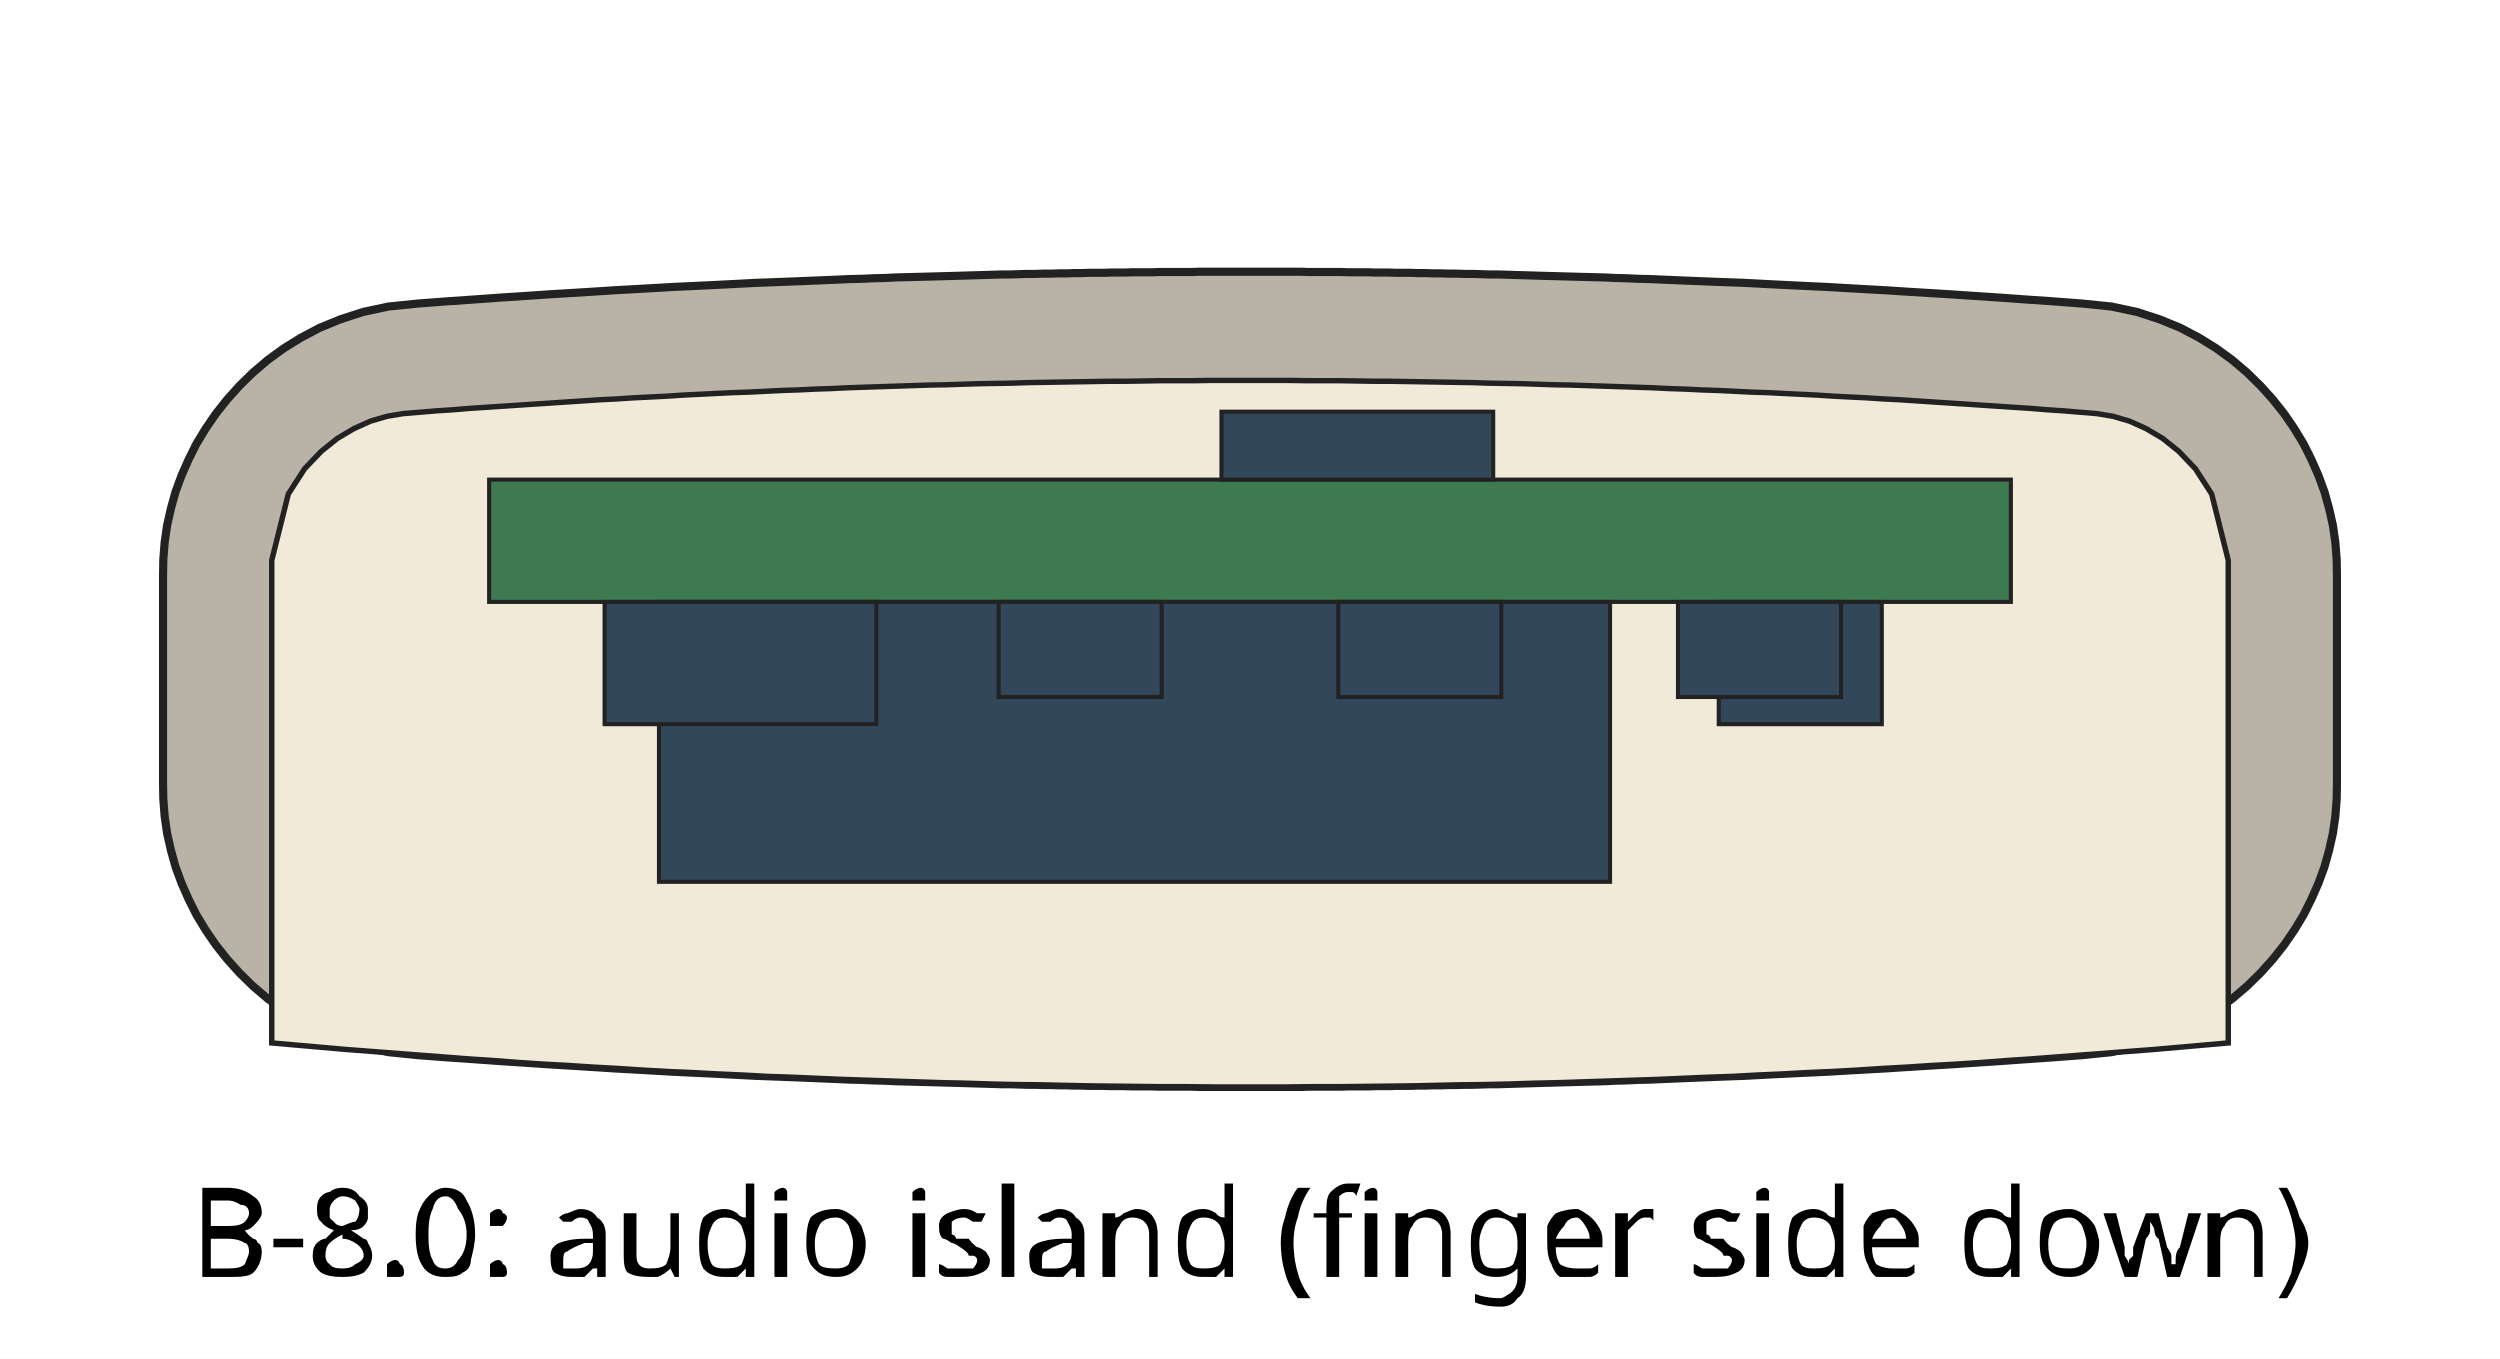
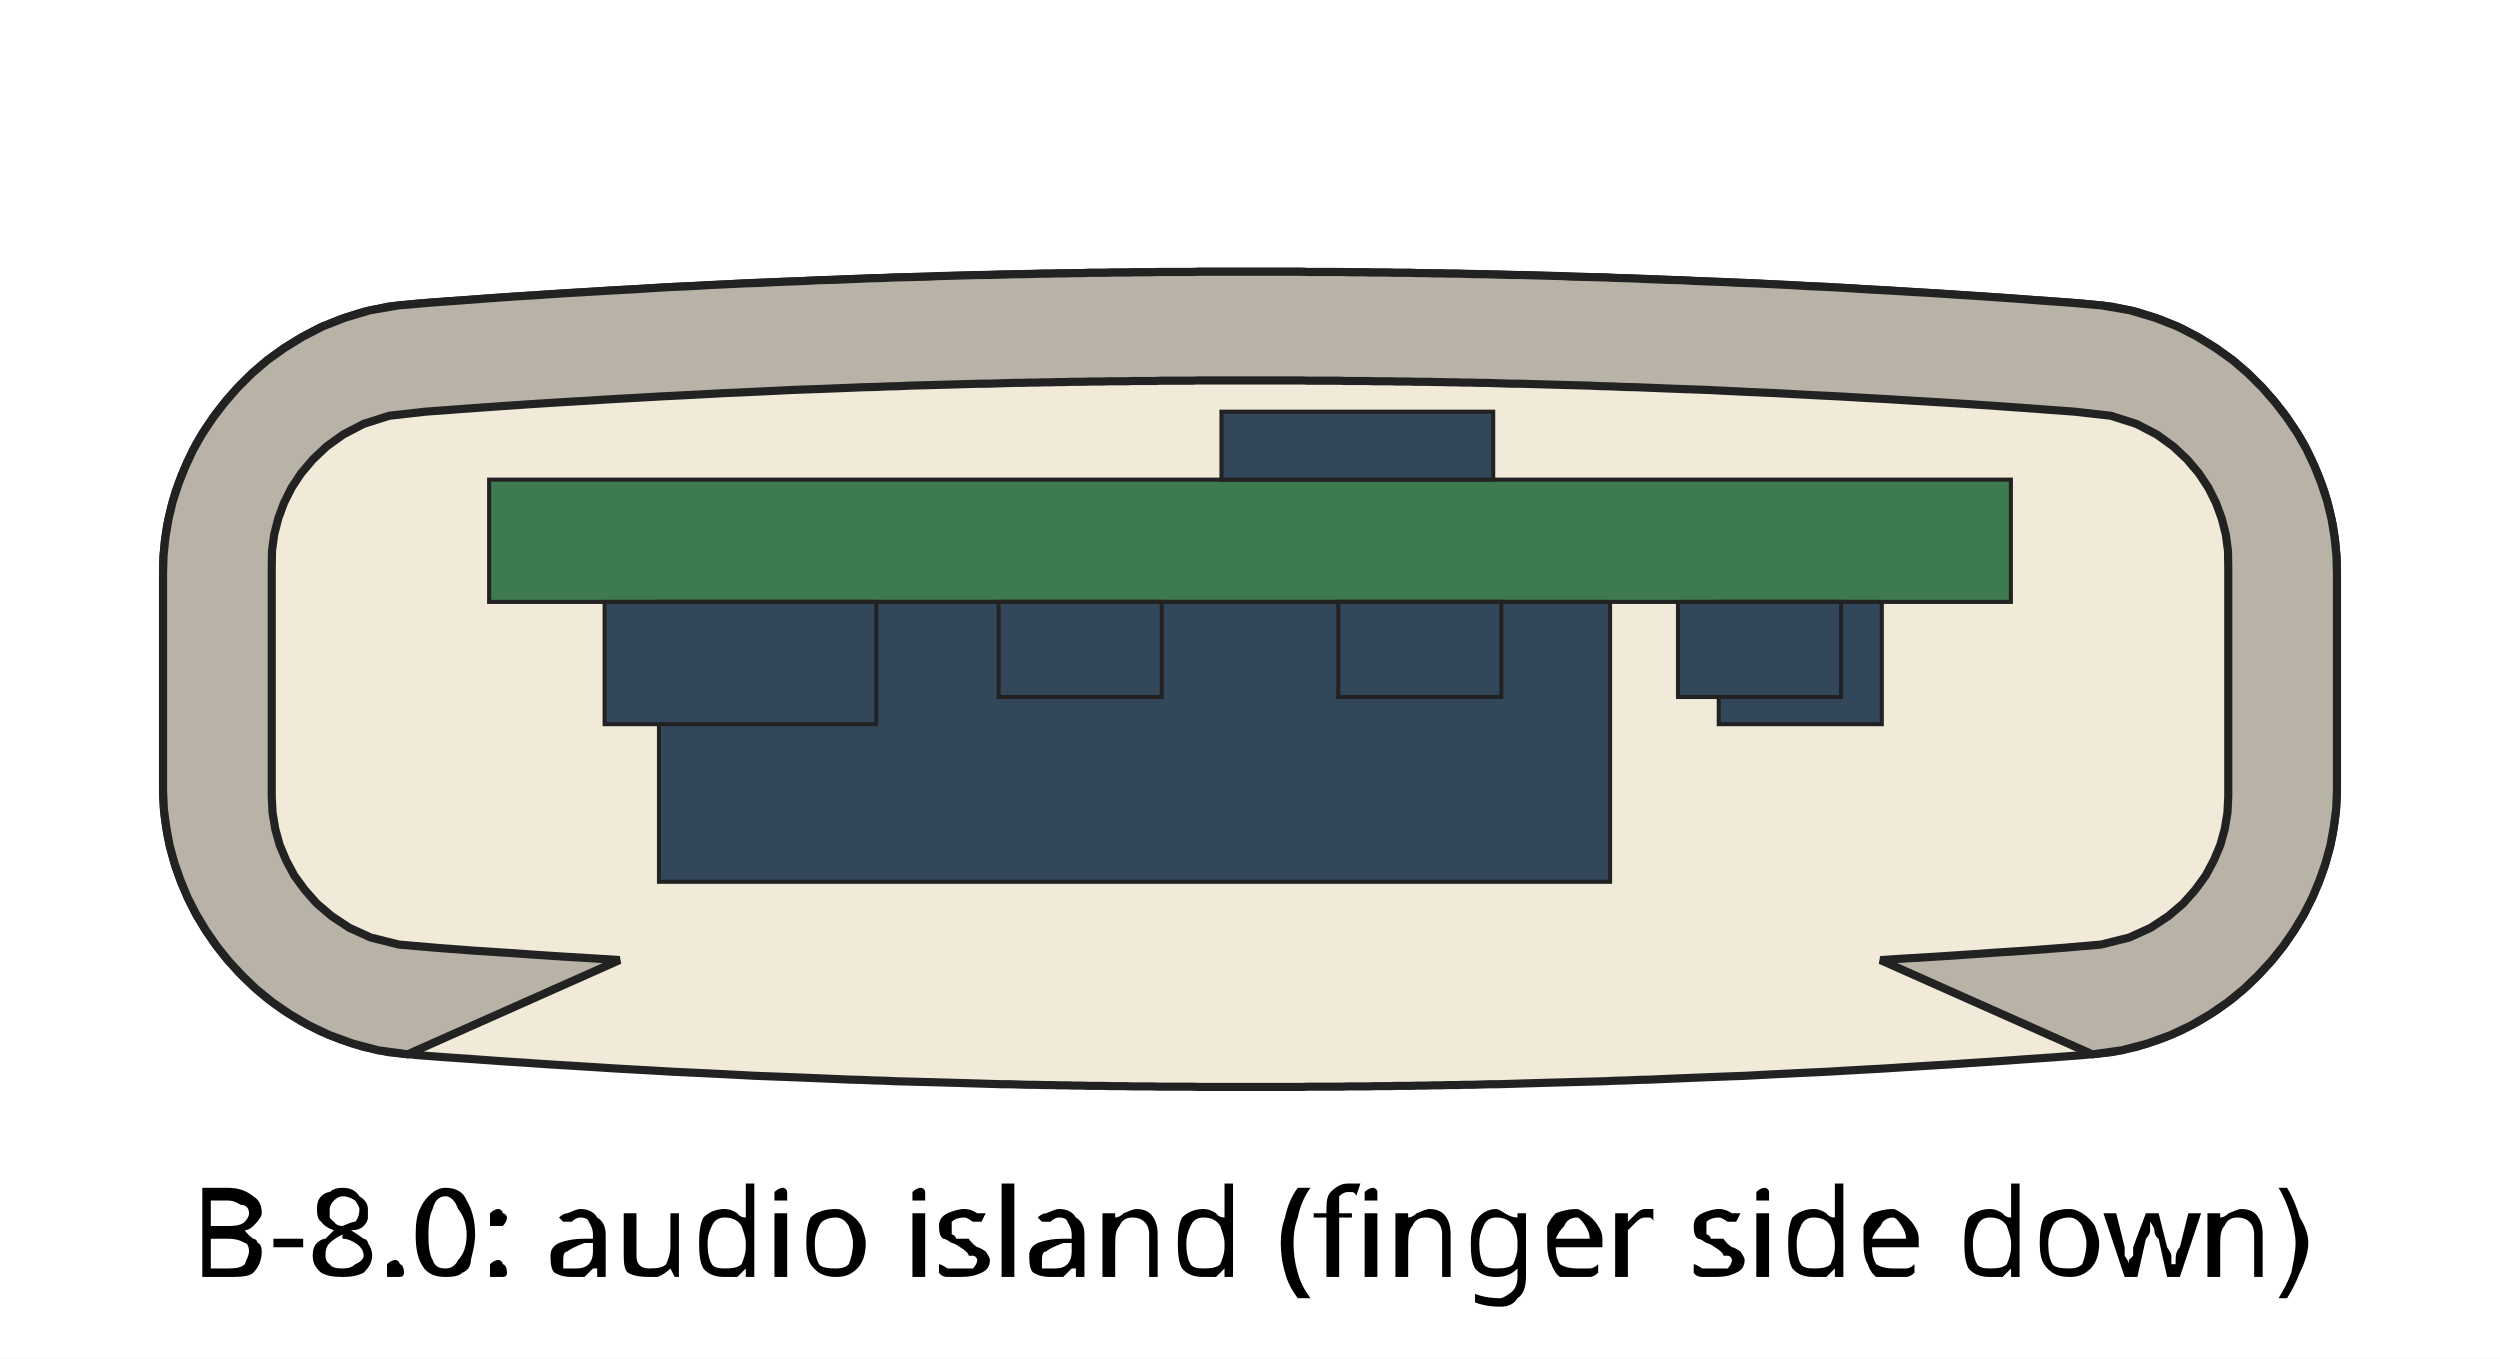
<svg xmlns="http://www.w3.org/2000/svg" viewBox="-4.60 -2.50 9.20 5.00" width="640" font-family="sans-serif">
  <rect x="-4.60" y="-2.50" width="9.20" height="5.00" fill="#fff" />
-   <polygon points="0.000,-1.500 0.024,-1.500 0.047,-1.500 0.071,-1.500 0.094,-1.500 0.118,-1.500 0.142,-1.500 0.166,-1.500 0.189,-1.500 0.213,-1.499 0.237,-1.499 0.262,-1.499 0.286,-1.499 0.310,-1.499 0.335,-1.499 0.360,-1.498 0.385,-1.498 0.410,-1.498 0.435,-1.498 0.461,-1.497 0.486,-1.497 0.512,-1.497 0.539,-1.496 0.565,-1.496 0.592,-1.496 0.619,-1.495 0.647,-1.495 0.675,-1.494 0.703,-1.494 0.732,-1.493 0.761,-1.493 0.790,-1.492 0.820,-1.492 0.850,-1.491 0.881,-1.490 0.913,-1.490 0.945,-1.489 0.977,-1.488 1.011,-1.487 1.045,-1.486 1.079,-1.485 1.115,-1.484 1.151,-1.483 1.188,-1.482 1.225,-1.481 1.264,-1.480 1.304,-1.479 1.344,-1.477 1.386,-1.476 1.429,-1.474 1.473,-1.473 1.518,-1.471 1.565,-1.469 1.613,-1.467 1.662,-1.465 1.713,-1.463 1.766,-1.461 1.821,-1.459 1.877,-1.456 1.935,-1.453 1.996,-1.450 2.059,-1.447 2.124,-1.444 2.192,-1.440 2.263,-1.436 2.336,-1.432 2.413,-1.427 2.494,-1.422 2.577,-1.417 2.665,-1.411 2.757,-1.405 2.854,-1.398 2.956,-1.391 3.062,-1.383 3.170,-1.372 3.264,-1.352 3.347,-1.325 3.423,-1.294 3.493,-1.257 3.556,-1.218 3.615,-1.175 3.669,-1.129 3.719,-1.080 3.764,-1.030 3.806,-0.977 3.843,-0.923 3.877,-0.867 3.906,-0.809 3.932,-0.750 3.954,-0.690 3.971,-0.629 3.985,-0.567 3.994,-0.505 3.999,-0.441 4.000,-0.378 4.000,-0.315 4.000,-0.252 4.000,-0.189 4.000,-0.126 4.000,-0.063 4.000,-0.000 4.000,0.063 4.000,0.126 4.000,0.189 4.000,0.252 4.000,0.315 4.000,0.378 3.999,0.441 3.994,0.505 3.985,0.567 3.971,0.629 3.954,0.690 3.932,0.750 3.906,0.809 3.877,0.867 3.843,0.923 3.806,0.977 3.764,1.030 3.719,1.080 3.669,1.129 3.615,1.175 3.556,1.218 3.493,1.257 3.423,1.294 3.347,1.325 3.264,1.352 3.170,1.372 3.062,1.383 2.956,1.391 2.854,1.398 2.757,1.405 2.665,1.411 2.577,1.417 2.494,1.422 2.413,1.427 2.336,1.432 2.263,1.436 2.192,1.440 2.124,1.444 2.059,1.447 1.996,1.450 1.935,1.453 1.877,1.456 1.821,1.459 1.766,1.461 1.713,1.463 1.662,1.465 1.613,1.467 1.565,1.469 1.518,1.471 1.473,1.473 1.429,1.474 1.386,1.476 1.344,1.477 1.304,1.479 1.264,1.480 1.225,1.481 1.188,1.482 1.151,1.483 1.115,1.484 1.079,1.485 1.045,1.486 1.011,1.487 0.977,1.488 0.945,1.489 0.913,1.490 0.881,1.490 0.850,1.491 0.820,1.492 0.790,1.492 0.761,1.493 0.732,1.493 0.703,1.494 0.675,1.494 0.647,1.495 0.619,1.495 0.592,1.496 0.565,1.496 0.539,1.496 0.512,1.497 0.486,1.497 0.461,1.497 0.435,1.498 0.410,1.498 0.385,1.498 0.360,1.498 0.335,1.499 0.310,1.499 0.286,1.499 0.262,1.499 0.237,1.499 0.213,1.499 0.189,1.500 0.166,1.500 0.142,1.500 0.118,1.500 0.094,1.500 0.071,1.500 0.047,1.500 0.024,1.500 0.000,1.500 -0.024,1.500 -0.047,1.500 -0.071,1.500 -0.094,1.500 -0.118,1.500 -0.142,1.500 -0.166,1.500 -0.189,1.500 -0.213,1.499 -0.237,1.499 -0.262,1.499 -0.286,1.499 -0.310,1.499 -0.335,1.499 -0.360,1.498 -0.385,1.498 -0.410,1.498 -0.435,1.498 -0.461,1.497 -0.486,1.497 -0.512,1.497 -0.539,1.496 -0.565,1.496 -0.592,1.496 -0.619,1.495 -0.647,1.495 -0.675,1.494 -0.703,1.494 -0.732,1.493 -0.761,1.493 -0.790,1.492 -0.820,1.492 -0.850,1.491 -0.881,1.490 -0.913,1.490 -0.945,1.489 -0.977,1.488 -1.011,1.487 -1.045,1.486 -1.079,1.485 -1.115,1.484 -1.151,1.483 -1.188,1.482 -1.225,1.481 -1.264,1.480 -1.304,1.479 -1.344,1.477 -1.386,1.476 -1.429,1.474 -1.473,1.473 -1.518,1.471 -1.565,1.469 -1.613,1.467 -1.662,1.465 -1.713,1.463 -1.766,1.461 -1.821,1.459 -1.877,1.456 -1.935,1.453 -1.996,1.450 -2.059,1.447 -2.124,1.444 -2.192,1.440 -2.263,1.436 -2.336,1.432 -2.413,1.427 -2.494,1.422 -2.577,1.417 -2.665,1.411 -2.757,1.405 -2.854,1.398 -2.956,1.391 -3.062,1.383 -3.170,1.372 -3.264,1.352 -3.347,1.325 -3.423,1.294 -3.493,1.257 -3.556,1.218 -3.615,1.175 -3.669,1.129 -3.719,1.080 -3.764,1.030 -3.806,0.977 -3.843,0.923 -3.877,0.867 -3.906,0.809 -3.932,0.750 -3.954,0.690 -3.971,0.629 -3.985,0.567 -3.994,0.505 -3.999,0.441 -4.000,0.378 -4.000,0.315 -4.000,0.252 -4.000,0.189 -4.000,0.126 -4.000,0.063 -4.000,0.000 -4.000,-0.063 -4.000,-0.126 -4.000,-0.189 -4.000,-0.252 -4.000,-0.315 -4.000,-0.378 -3.999,-0.441 -3.994,-0.505 -3.985,-0.567 -3.971,-0.629 -3.954,-0.690 -3.932,-0.750 -3.906,-0.809 -3.877,-0.867 -3.843,-0.923 -3.806,-0.977 -3.764,-1.030 -3.719,-1.080 -3.669,-1.129 -3.615,-1.175 -3.556,-1.218 -3.493,-1.257 -3.423,-1.294 -3.347,-1.325 -3.264,-1.352 -3.170,-1.372 -3.062,-1.383 -2.956,-1.391 -2.854,-1.398 -2.757,-1.405 -2.665,-1.411 -2.577,-1.417 -2.494,-1.422 -2.413,-1.427 -2.336,-1.432 -2.263,-1.436 -2.192,-1.440 -2.124,-1.444 -2.059,-1.447 -1.996,-1.450 -1.935,-1.453 -1.877,-1.456 -1.821,-1.459 -1.766,-1.461 -1.713,-1.463 -1.662,-1.465 -1.613,-1.467 -1.565,-1.469 -1.518,-1.471 -1.473,-1.473 -1.429,-1.474 -1.386,-1.476 -1.344,-1.477 -1.304,-1.479 -1.264,-1.480 -1.225,-1.481 -1.188,-1.482 -1.151,-1.483 -1.115,-1.484 -1.079,-1.485 -1.045,-1.486 -1.011,-1.487 -0.977,-1.488 -0.945,-1.489 -0.913,-1.490 -0.881,-1.490 -0.850,-1.491 -0.820,-1.492 -0.790,-1.492 -0.761,-1.493 -0.732,-1.493 -0.703,-1.494 -0.675,-1.494 -0.647,-1.495 -0.619,-1.495 -0.592,-1.496 -0.565,-1.496 -0.539,-1.496 -0.512,-1.497 -0.486,-1.497 -0.461,-1.497 -0.435,-1.498 -0.410,-1.498 -0.385,-1.498 -0.360,-1.498 -0.335,-1.499 -0.310,-1.499 -0.286,-1.499 -0.262,-1.499 -0.237,-1.499 -0.213,-1.499 -0.189,-1.500 -0.166,-1.500 -0.142,-1.500 -0.118,-1.500 -0.094,-1.500 -0.071,-1.500 -0.047,-1.500 -0.024,-1.500" fill="#b9b2a6" stroke="#222" stroke-width="0.03" />
-   <polygon points="-3.600,-0.438 -3.539,-0.682 -3.479,-0.775 -3.418,-0.839 -3.358,-0.887 -3.297,-0.923 -3.237,-0.950 -3.176,-0.968 -3.116,-0.978 -3.055,-0.983 -2.995,-0.988 -2.934,-0.992 -2.874,-0.997 -2.813,-1.001 -2.753,-1.005 -2.692,-1.009 -2.632,-1.013 -2.571,-1.017 -2.511,-1.021 -2.450,-1.025 -2.390,-1.029 -2.329,-1.032 -2.269,-1.036 -2.208,-1.039 -2.148,-1.042 -2.087,-1.046 -2.027,-1.049 -1.966,-1.052 -1.906,-1.055 -1.845,-1.057 -1.785,-1.060 -1.724,-1.063 -1.664,-1.065 -1.603,-1.068 -1.543,-1.070 -1.482,-1.073 -1.422,-1.075 -1.361,-1.077 -1.301,-1.079 -1.240,-1.081 -1.180,-1.083 -1.119,-1.084 -1.059,-1.086 -0.998,-1.088 -0.938,-1.089 -0.877,-1.090 -0.817,-1.092 -0.756,-1.093 -0.696,-1.094 -0.635,-1.095 -0.575,-1.096 -0.514,-1.097 -0.454,-1.097 -0.393,-1.098 -0.333,-1.099 -0.272,-1.099 -0.212,-1.099 -0.151,-1.100 -0.091,-1.100 -0.030,-1.100 0.030,-1.100 0.091,-1.100 0.151,-1.100 0.212,-1.099 0.272,-1.099 0.333,-1.099 0.393,-1.098 0.454,-1.097 0.514,-1.097 0.575,-1.096 0.635,-1.095 0.696,-1.094 0.756,-1.093 0.817,-1.092 0.877,-1.090 0.938,-1.089 0.998,-1.088 1.059,-1.086 1.119,-1.084 1.180,-1.083 1.240,-1.081 1.301,-1.079 1.361,-1.077 1.422,-1.075 1.482,-1.073 1.543,-1.070 1.603,-1.068 1.664,-1.065 1.724,-1.063 1.785,-1.060 1.845,-1.057 1.906,-1.055 1.966,-1.052 2.027,-1.049 2.087,-1.046 2.148,-1.042 2.208,-1.039 2.269,-1.036 2.329,-1.032 2.390,-1.029 2.450,-1.025 2.511,-1.021 2.571,-1.017 2.632,-1.013 2.692,-1.009 2.753,-1.005 2.813,-1.001 2.874,-0.997 2.934,-0.992 2.995,-0.988 3.055,-0.983 3.116,-0.978 3.176,-0.968 3.237,-0.950 3.297,-0.923 3.358,-0.887 3.418,-0.839 3.479,-0.775 3.539,-0.682 3.600,-0.438 3.600,1.338 3.509,1.346 3.418,1.354 3.327,1.362 3.235,1.369 3.144,1.376 3.053,1.383 2.962,1.390 2.871,1.397 2.780,1.403 2.689,1.410 2.597,1.416 2.506,1.421 2.415,1.427 2.324,1.432 2.233,1.438 2.142,1.443 2.051,1.447 1.959,1.452 1.868,1.456 1.777,1.461 1.686,1.464 1.595,1.468 1.504,1.472 1.413,1.475 1.322,1.478 1.230,1.481 1.139,1.484 1.048,1.486 0.957,1.489 0.866,1.491 0.775,1.492 0.684,1.494 0.592,1.496 0.501,1.497 0.410,1.498 0.319,1.499 0.228,1.499 0.137,1.500 0.046,1.500 -0.046,1.500 -0.137,1.500 -0.228,1.499 -0.319,1.499 -0.410,1.498 -0.501,1.497 -0.592,1.496 -0.684,1.494 -0.775,1.492 -0.866,1.491 -0.957,1.489 -1.048,1.486 -1.139,1.484 -1.230,1.481 -1.322,1.478 -1.413,1.475 -1.504,1.472 -1.595,1.468 -1.686,1.464 -1.777,1.461 -1.868,1.456 -1.959,1.452 -2.051,1.447 -2.142,1.443 -2.233,1.438 -2.324,1.432 -2.415,1.427 -2.506,1.421 -2.597,1.416 -2.689,1.410 -2.780,1.403 -2.871,1.397 -2.962,1.390 -3.053,1.383 -3.144,1.376 -3.235,1.369 -3.327,1.362 -3.418,1.354 -3.509,1.346 -3.600,1.338" fill="#f1ead9" stroke="#222" stroke-width="0.02" />
+   <polygon points="0.000,-1.500 0.024,-1.500 0.047,-1.500 0.071,-1.500 0.094,-1.500 0.118,-1.500 0.142,-1.500 0.166,-1.500 0.189,-1.500 0.213,-1.499 0.237,-1.499 0.262,-1.499 0.286,-1.499 0.310,-1.499 0.335,-1.499 0.360,-1.498 0.385,-1.498 0.410,-1.498 0.435,-1.498 0.461,-1.497 0.486,-1.497 0.512,-1.497 0.539,-1.496 0.565,-1.496 0.592,-1.496 0.619,-1.495 0.647,-1.495 0.675,-1.494 0.703,-1.494 0.732,-1.493 0.761,-1.493 0.790,-1.492 0.820,-1.492 0.850,-1.491 0.881,-1.490 0.913,-1.490 0.945,-1.489 0.977,-1.488 1.011,-1.487 1.045,-1.486 1.079,-1.485 1.115,-1.484 1.151,-1.483 1.188,-1.482 1.225,-1.481 1.264,-1.480 1.304,-1.479 1.344,-1.477 1.386,-1.476 1.429,-1.474 1.473,-1.473 1.518,-1.471 1.565,-1.469 1.613,-1.467 1.662,-1.465 1.713,-1.463 1.766,-1.461 1.821,-1.459 1.877,-1.456 1.935,-1.453 1.996,-1.450 2.059,-1.447 2.124,-1.444 2.192,-1.440 2.263,-1.436 2.336,-1.432 2.413,-1.427 2.494,-1.422 2.577,-1.417 2.665,-1.411 2.757,-1.405 2.854,-1.398 2.956,-1.391 3.062,-1.383 3.170,-1.372 3.264,-1.352 3.347,-1.325 3.423,-1.294 3.493,-1.257 3.556,-1.218 3.615,-1.175 3.669,-1.129 3.719,-1.080 3.764,-1.030 3.806,-0.977 3.843,-0.923 3.877,-0.867 3.906,-0.809 3.932,-0.750 3.954,-0.690 3.971,-0.629 3.985,-0.567 3.994,-0.505 3.999,-0.441 4.000,-0.378 4.000,-0.315 4.000,-0.252 4.000,-0.189 4.000,-0.126 4.000,-0.063 4.000,-0.000 4.000,0.063 4.000,0.126 4.000,0.189 4.000,0.252 4.000,0.315 4.000,0.378 3.999,0.441 3.994,0.505 3.985,0.567 3.971,0.629 3.954,0.690 3.932,0.750 3.906,0.809 3.877,0.867 3.843,0.923 3.806,0.977 3.764,1.030 3.719,1.080 3.669,1.129 3.615,1.175 3.556,1.218 3.493,1.257 3.423,1.294 3.347,1.325 3.264,1.352 3.170,1.372 3.062,1.383 2.956,1.391 2.854,1.398 2.757,1.405 2.665,1.411 2.577,1.417 2.494,1.422 2.413,1.427 2.336,1.432 2.263,1.436 2.192,1.440 2.124,1.444 2.059,1.447 1.996,1.450 1.935,1.453 1.877,1.456 1.821,1.459 1.766,1.461 1.713,1.463 1.662,1.465 1.613,1.467 1.565,1.469 1.518,1.471 1.473,1.473 1.429,1.474 1.386,1.476 1.344,1.477 1.304,1.479 1.264,1.480 1.225,1.481 1.188,1.482 1.151,1.483 1.115,1.484 1.079,1.485 1.045,1.486 1.011,1.487 0.977,1.488 0.945,1.489 0.913,1.490 0.881,1.490 0.850,1.491 0.820,1.492 0.790,1.492 0.761,1.493 0.732,1.493 0.703,1.494 0.675,1.494 0.647,1.495 0.619,1.495 0.592,1.496 0.565,1.496 0.539,1.496 0.512,1.497 0.486,1.497 0.461,1.497 0.435,1.498 0.410,1.498 0.385,1.498 0.360,1.498 0.335,1.499 0.310,1.499 0.286,1.499 0.262,1.499 0.237,1.499 0.213,1.499 0.189,1.500 0.166,1.500 0.142,1.500 0.118,1.500 0.094,1.500 0.071,1.500 0.047,1.500 0.024,1.500 0.000,1.500 -0.024,1.500 -0.047,1.500 -0.071,1.500 -0.094,1.500 -0.118,1.500 -0.142,1.500 -0.166,1.500 -0.189,1.500 -0.213,1.499 -0.237,1.499 -0.262,1.499 -0.286,1.499 -0.310,1.499 -0.335,1.499 -0.360,1.498 -0.385,1.498 -0.410,1.498 -0.435,1.498 -0.461,1.497 -0.486,1.497 -0.512,1.497 -0.539,1.496 -0.565,1.496 -0.592,1.496 -0.619,1.495 -0.647,1.495 -0.675,1.494 -0.703,1.494 -0.732,1.493 -0.761,1.493 -0.790,1.492 -0.820,1.492 -0.850,1.491 -0.881,1.490 -0.913,1.490 -0.945,1.489 -0.977,1.488 -1.011,1.487 -1.045,1.486 -1.079,1.485 -1.115,1.484 -1.151,1.483 -1.188,1.482 -1.225,1.481 -1.264,1.480 -1.304,1.479 -1.344,1.477 -1.386,1.476 -1.429,1.474 -1.473,1.473 -1.518,1.471 -1.565,1.469 -1.613,1.467 -1.662,1.465 -1.713,1.463 -1.766,1.461 -1.821,1.459 -1.877,1.456 -1.935,1.453 -1.996,1.450 -2.059,1.447 -2.124,1.444 -2.192,1.440 -2.263,1.436 -2.336,1.432 -2.413,1.427 -2.494,1.422 -2.577,1.417 -2.665,1.411 -2.757,1.405 -2.854,1.398 -2.956,1.391 -3.062,1.383 -3.170,1.372 -3.264,1.352 -3.347,1.325 -3.423,1.294 -3.493,1.257 -3.556,1.218 -3.615,1.175 -3.669,1.129 -3.719,1.080 -3.764,1.030 -3.806,0.977 -3.843,0.923 -3.877,0.867 -3.906,0.809 -3.932,0.750 -3.954,0.690 -3.971,0.629 -3.985,0.567 -3.994,0.505 -3.999,0.441 -4.000,0.378 -4.000,0.315 -4.000,0.252 -4.000,0.189 -4.000,0.126 -4.000,0.063 -4.000,0.000 -4.000,-0.063 -4.000,-0.126 -4.000,-0.189 -4.000,-0.252 -4.000,-0.315 -4.000,-0.378 -3.999,-0.441 -3.994,-0.505 -3.985,-0.567 -3.971,-0.629 -3.954,-0.690 -3.932,-0.750 -3.906,-0.809 -3.877,-0.867 -3.843,-0.923 -3.806,-0.977 -3.764,-1.030 -3.719,-1.080 -3.669,-1.129 -3.615,-1.175 -3.556,-1.218 -3.493,-1.257 -3.423,-1.294 -3.347,-1.325 -3.264,-1.352 -3.170,-1.372 -3.062,-1.383 -2.956,-1.391 -2.854,-1.398 -2.757,-1.405 -2.665,-1.411 -2.577,-1.417 -2.494,-1.422 -2.413,-1.427 -2.336,-1.432 -2.263,-1.436 -2.192,-1.440 -2.124,-1.444 -2.059,-1.447 -1.996,-1.450 -1.935,-1.453 -1.877,-1.456 -1.821,-1.459 -1.766,-1.461 -1.713,-1.463 -1.662,-1.465 -1.613,-1.467 -1.565,-1.469 -1.518,-1.471 -1.473,-1.473 -1.429,-1.474 -1.386,-1.476 -1.344,-1.477 -1.304,-1.479 -1.264,-1.480 -1.225,-1.481 -1.188,-1.482 -1.151,-1.483 -1.115,-1.484 -1.079,-1.485 -1.045,-1.486 -1.011,-1.487 -0.977,-1.488 -0.945,-1.489 -0.913,-1.490 -0.881,-1.490 -0.850,-1.491 -0.820,-1.492 -0.790,-1.492 -0.761,-1.493 -0.732,-1.493 -0.703,-1.494 -0.675,-1.494 -0.647,-1.495 -0.619,-1.495 -0.592,-1.496 -0.565,-1.496 -0.539,-1.496 -0.512,-1.497 -0.486,-1.497 -0.461,-1.497 -0.435,-1.498 -0.410,-1.498 -0.385,-1.498 -0.360,-1.498 -0.335,-1.499 -0.310,-1.499 -0.286,-1.499 -0.262,-1.499 -0.237,-1.499 -0.213,-1.499 -0.189,-1.500 -0.166,-1.500 -0.142,-1.500 -0.118,-1.500 -0.094,-1.500 -0.071,-1.500 -0.047,-1.500 -0.024,-1.500" fill="#f1ead9" stroke="#222" stroke-width="0.03" />
+   <polygon points="-3.100,1.380 -3.209,1.365 -3.303,1.340 -3.388,1.309 -3.464,1.273 -3.534,1.232 -3.598,1.188 -3.657,1.140 -3.710,1.089 -3.759,1.036 -3.803,0.981 -3.843,0.923 -3.879,0.863 -3.910,0.802 -3.936,0.739 -3.958,0.676 -3.976,0.611 -3.988,0.545 -3.997,0.478 -4.000,0.411 -4.000,0.344 -4.000,0.277 -4.000,0.210 -4.000,0.143 -4.000,0.077 -4.000,0.010 -4.000,-0.056 -4.000,-0.123 -4.000,-0.190 -4.000,-0.257 -4.000,-0.323 -4.000,-0.391 -3.998,-0.458 -3.991,-0.524 -3.980,-0.590 -3.964,-0.656 -3.943,-0.720 -3.918,-0.783 -3.889,-0.845 -3.855,-0.905 -3.816,-0.963 -3.773,-1.019 -3.726,-1.073 -3.674,-1.125 -3.617,-1.174 -3.554,-1.219 -3.486,-1.261 -3.412,-1.299 -3.330,-1.331 -3.239,-1.358 -3.135,-1.376 -3.020,-1.386 -2.909,-1.394 -2.804,-1.402 -2.704,-1.409 -2.609,-1.415 -2.519,-1.421 -2.433,-1.426 -2.350,-1.431 -2.272,-1.435 -2.197,-1.440 -2.125,-1.444 -2.055,-1.447 -1.989,-1.451 -1.925,-1.454 -1.864,-1.457 -1.804,-1.459 -1.747,-1.462 -1.692,-1.464 -1.639,-1.466 -1.587,-1.469 -1.537,-1.470 -1.488,-1.472 -1.441,-1.474 -1.396,-1.476 -1.351,-1.477 -1.308,-1.479 -1.266,-1.480 -1.225,-1.481 -1.185,-1.482 -1.146,-1.484 -1.108,-1.485 -1.070,-1.486 -1.034,-1.487 -0.998,-1.488 -0.963,-1.488 -0.929,-1.489 -0.895,-1.490 -0.862,-1.491 -0.830,-1.491 -0.798,-1.492 -0.767,-1.493 -0.736,-1.493 -0.705,-1.494 -0.675,-1.494 -0.646,-1.495 -0.617,-1.495 -0.588,-1.496 -0.560,-1.496 -0.532,-1.496 -0.504,-1.497 -0.476,-1.497 -0.449,-1.497 -0.422,-1.498 -0.395,-1.498 -0.369,-1.498 -0.343,-1.499 -0.316,-1.499 -0.291,-1.499 -0.265,-1.499 -0.239,-1.499 -0.214,-1.499 -0.188,-1.500 -0.163,-1.500 -0.138,-1.500 -0.113,-1.500 -0.088,-1.500 -0.062,-1.500 -0.037,-1.500 -0.012,-1.500 0.012,-1.500 0.037,-1.500 0.062,-1.500 0.088,-1.500 0.113,-1.500 0.138,-1.500 0.163,-1.500 0.188,-1.500 0.214,-1.499 0.239,-1.499 0.265,-1.499 0.291,-1.499 0.316,-1.499 0.343,-1.499 0.369,-1.498 0.395,-1.498 0.422,-1.498 0.449,-1.497 0.476,-1.497 0.504,-1.497 0.532,-1.496 0.560,-1.496 0.588,-1.496 0.617,-1.495 0.646,-1.495 0.675,-1.494 0.705,-1.494 0.736,-1.493 0.767,-1.493 0.798,-1.492 0.830,-1.491 0.862,-1.491 0.895,-1.490 0.929,-1.489 0.963,-1.488 0.998,-1.488 1.034,-1.487 1.070,-1.486 1.108,-1.485 1.146,-1.484 1.185,-1.482 1.225,-1.481 1.266,-1.480 1.308,-1.479 1.351,-1.477 1.396,-1.476 1.441,-1.474 1.488,-1.472 1.537,-1.470 1.587,-1.469 1.639,-1.466 1.692,-1.464 1.747,-1.462 1.804,-1.459 1.864,-1.457 1.925,-1.454 1.989,-1.451 2.055,-1.447 2.125,-1.444 2.197,-1.440 2.272,-1.435 2.350,-1.431 2.433,-1.426 2.519,-1.421 2.609,-1.415 2.704,-1.409 2.804,-1.402 2.909,-1.394 3.020,-1.386 3.135,-1.376 3.239,-1.358 3.330,-1.331 3.412,-1.299 3.486,-1.261 3.554,-1.219 3.617,-1.174 3.674,-1.125 3.726,-1.073 3.773,-1.019 3.816,-0.963 3.855,-0.905 3.889,-0.845 3.918,-0.783 3.943,-0.720 3.964,-0.656 3.980,-0.590 3.991,-0.524 3.998,-0.458 4.000,-0.391 4.000,-0.323 4.000,-0.257 4.000,-0.190 4.000,-0.123 4.000,-0.056 4.000,0.010 4.000,0.077 4.000,0.143 4.000,0.210 4.000,0.277 4.000,0.344 4.000,0.411 3.997,0.478 3.988,0.545 3.976,0.611 3.958,0.676 3.936,0.739 3.910,0.802 3.879,0.863 3.843,0.923 3.803,0.981 3.759,1.036 3.710,1.089 3.657,1.140 3.598,1.188 3.534,1.232 3.464,1.273 3.388,1.309 3.303,1.340 3.209,1.365 3.100,1.380 2.320,1.033 2.415,1.027 2.516,1.021 2.623,1.014 2.738,1.006 2.861,0.998 2.993,0.988 3.132,0.976 3.236,0.950 3.315,0.914 3.380,0.871 3.434,0.825 3.479,0.774 3.517,0.722 3.547,0.666 3.571,0.609 3.587,0.551 3.597,0.491 3.600,0.431 3.600,0.370 3.600,0.310 3.600,0.249 3.600,0.189 3.600,0.129 3.600,0.069 3.600,0.009 3.600,-0.051 3.600,-0.111 3.600,-0.171 3.600,-0.231 3.600,-0.291 3.600,-0.352 3.600,-0.412 3.599,-0.473 3.591,-0.533 3.576,-0.592 3.555,-0.649 3.527,-0.705 3.492,-0.758 3.449,-0.809 3.398,-0.857 3.337,-0.901 3.262,-0.940 3.168,-0.970 3.035,-0.985 2.900,-0.995 2.775,-1.004 2.658,-1.012 2.548,-1.019 2.445,-1.025 2.349,-1.031 2.258,-1.036 2.172,-1.041 2.091,-1.045 2.014,-1.049 1.941,-1.053 1.872,-1.056 1.807,-1.059 1.744,-1.062 1.685,-1.065 1.628,-1.067 1.573,-1.069 1.521,-1.071 1.471,-1.073 1.423,-1.075 1.377,-1.076 1.333,-1.078 1.290,-1.079 1.249,-1.081 1.209,-1.082 1.170,-1.083 1.133,-1.084 1.097,-1.085 1.062,-1.086 1.028,-1.087 0.995,-1.088 0.963,-1.088 0.932,-1.089 0.901,-1.090 0.872,-1.091 0.843,-1.091 0.815,-1.092 0.787,-1.092 0.760,-1.093 0.734,-1.093 0.708,-1.094 0.683,-1.094 0.658,-1.095 0.633,-1.095 0.610,-1.095 0.586,-1.096 0.563,-1.096 0.540,-1.096 0.518,-1.097 0.496,-1.097 0.474,-1.097 0.453,-1.097 0.432,-1.098 0.411,-1.098 0.390,-1.098 0.370,-1.098 0.349,-1.098 0.329,-1.099 0.310,-1.099 0.290,-1.099 0.271,-1.099 0.251,-1.099 0.232,-1.099 0.213,-1.099 0.194,-1.100 0.175,-1.100 0.157,-1.100 0.138,-1.100 0.119,-1.100 0.101,-1.100 0.083,-1.100 0.064,-1.100 0.046,-1.100 0.027,-1.100 0.009,-1.100 -0.009,-1.100 -0.027,-1.100 -0.046,-1.100 -0.064,-1.100 -0.083,-1.100 -0.101,-1.100 -0.119,-1.100 -0.138,-1.100 -0.157,-1.100 -0.175,-1.100 -0.194,-1.100 -0.213,-1.099 -0.232,-1.099 -0.251,-1.099 -0.271,-1.099 -0.290,-1.099 -0.310,-1.099 -0.329,-1.099 -0.349,-1.098 -0.370,-1.098 -0.390,-1.098 -0.411,-1.098 -0.432,-1.098 -0.453,-1.097 -0.474,-1.097 -0.496,-1.097 -0.518,-1.097 -0.540,-1.096 -0.563,-1.096 -0.586,-1.096 -0.610,-1.095 -0.633,-1.095 -0.658,-1.095 -0.683,-1.094 -0.708,-1.094 -0.734,-1.093 -0.760,-1.093 -0.787,-1.092 -0.815,-1.092 -0.843,-1.091 -0.872,-1.091 -0.901,-1.090 -0.932,-1.089 -0.963,-1.088 -0.995,-1.088 -1.028,-1.087 -1.062,-1.086 -1.097,-1.085 -1.133,-1.084 -1.170,-1.083 -1.209,-1.082 -1.249,-1.081 -1.290,-1.079 -1.333,-1.078 -1.377,-1.076 -1.423,-1.075 -1.471,-1.073 -1.521,-1.071 -1.573,-1.069 -1.628,-1.067 -1.685,-1.065 -1.744,-1.062 -1.807,-1.059 -1.872,-1.056 -1.941,-1.053 -2.014,-1.049 -2.091,-1.045 -2.172,-1.041 -2.258,-1.036 -2.349,-1.031 -2.445,-1.025 -2.548,-1.019 -2.658,-1.012 -2.775,-1.004 -2.900,-0.995 -3.035,-0.985 -3.168,-0.970 -3.262,-0.940 -3.337,-0.901 -3.398,-0.857 -3.449,-0.809 -3.492,-0.758 -3.527,-0.705 -3.555,-0.649 -3.576,-0.592 -3.591,-0.533 -3.599,-0.473 -3.600,-0.412 -3.600,-0.352 -3.600,-0.291 -3.600,-0.231 -3.600,-0.171 -3.600,-0.111 -3.600,-0.051 -3.600,0.009 -3.600,0.069 -3.600,0.129 -3.600,0.189 -3.600,0.249 -3.600,0.310 -3.600,0.370 -3.600,0.431 -3.597,0.491 -3.587,0.551 -3.571,0.609 -3.547,0.666 -3.517,0.722 -3.479,0.774 -3.434,0.825 -3.380,0.871 -3.315,0.914 -3.236,0.950 -3.132,0.976 -2.993,0.988 -2.861,0.998 -2.738,1.006 -2.623,1.014 -2.516,1.021 -2.415,1.027 -2.320,1.033" fill="#b9b2a6" stroke="#222" stroke-width="0.03" />
  <polygon points="-2.800,-0.285 -2.800,-0.735 2.800,-0.735 2.800,-0.285" fill="#3d7a4f" stroke="#222" stroke-width="0.015" />
  <polygon points="-2.175,0.745 -2.175,-0.285 1.325,-0.285 1.325,0.745" fill="#33475b" stroke="#222" stroke-width="0.015" />
  <polygon points="1.725,0.165 1.725,-0.285 2.325,-0.285 2.325,0.165" fill="#33475b" stroke="#222" stroke-width="0.015" />
  <polygon points="-2.375,0.165 -2.375,-0.285 -1.375,-0.285 -1.375,0.165" fill="#33475b" stroke="#222" stroke-width="0.015" />
  <polygon points="-0.925,0.065 -0.925,-0.285 -0.325,-0.285 -0.325,0.065" fill="#33475b" stroke="#222" stroke-width="0.015" />
  <polygon points="0.325,0.065 0.325,-0.285 0.925,-0.285 0.925,0.065" fill="#33475b" stroke="#222" stroke-width="0.015" />
  <polygon points="1.575,0.065 1.575,-0.285 2.175,-0.285 2.175,0.065" fill="#33475b" stroke="#222" stroke-width="0.015" />
  <polygon points="-0.105,-0.735 -0.105,-0.985 0.895,-0.985 0.895,-0.735" fill="#33475b" stroke="#222" stroke-width="0.015" />
  <text x="0" y="2.20" font-size="0.45" text-anchor="middle">B-8.0: audio island (finger side down)</text>
</svg>
